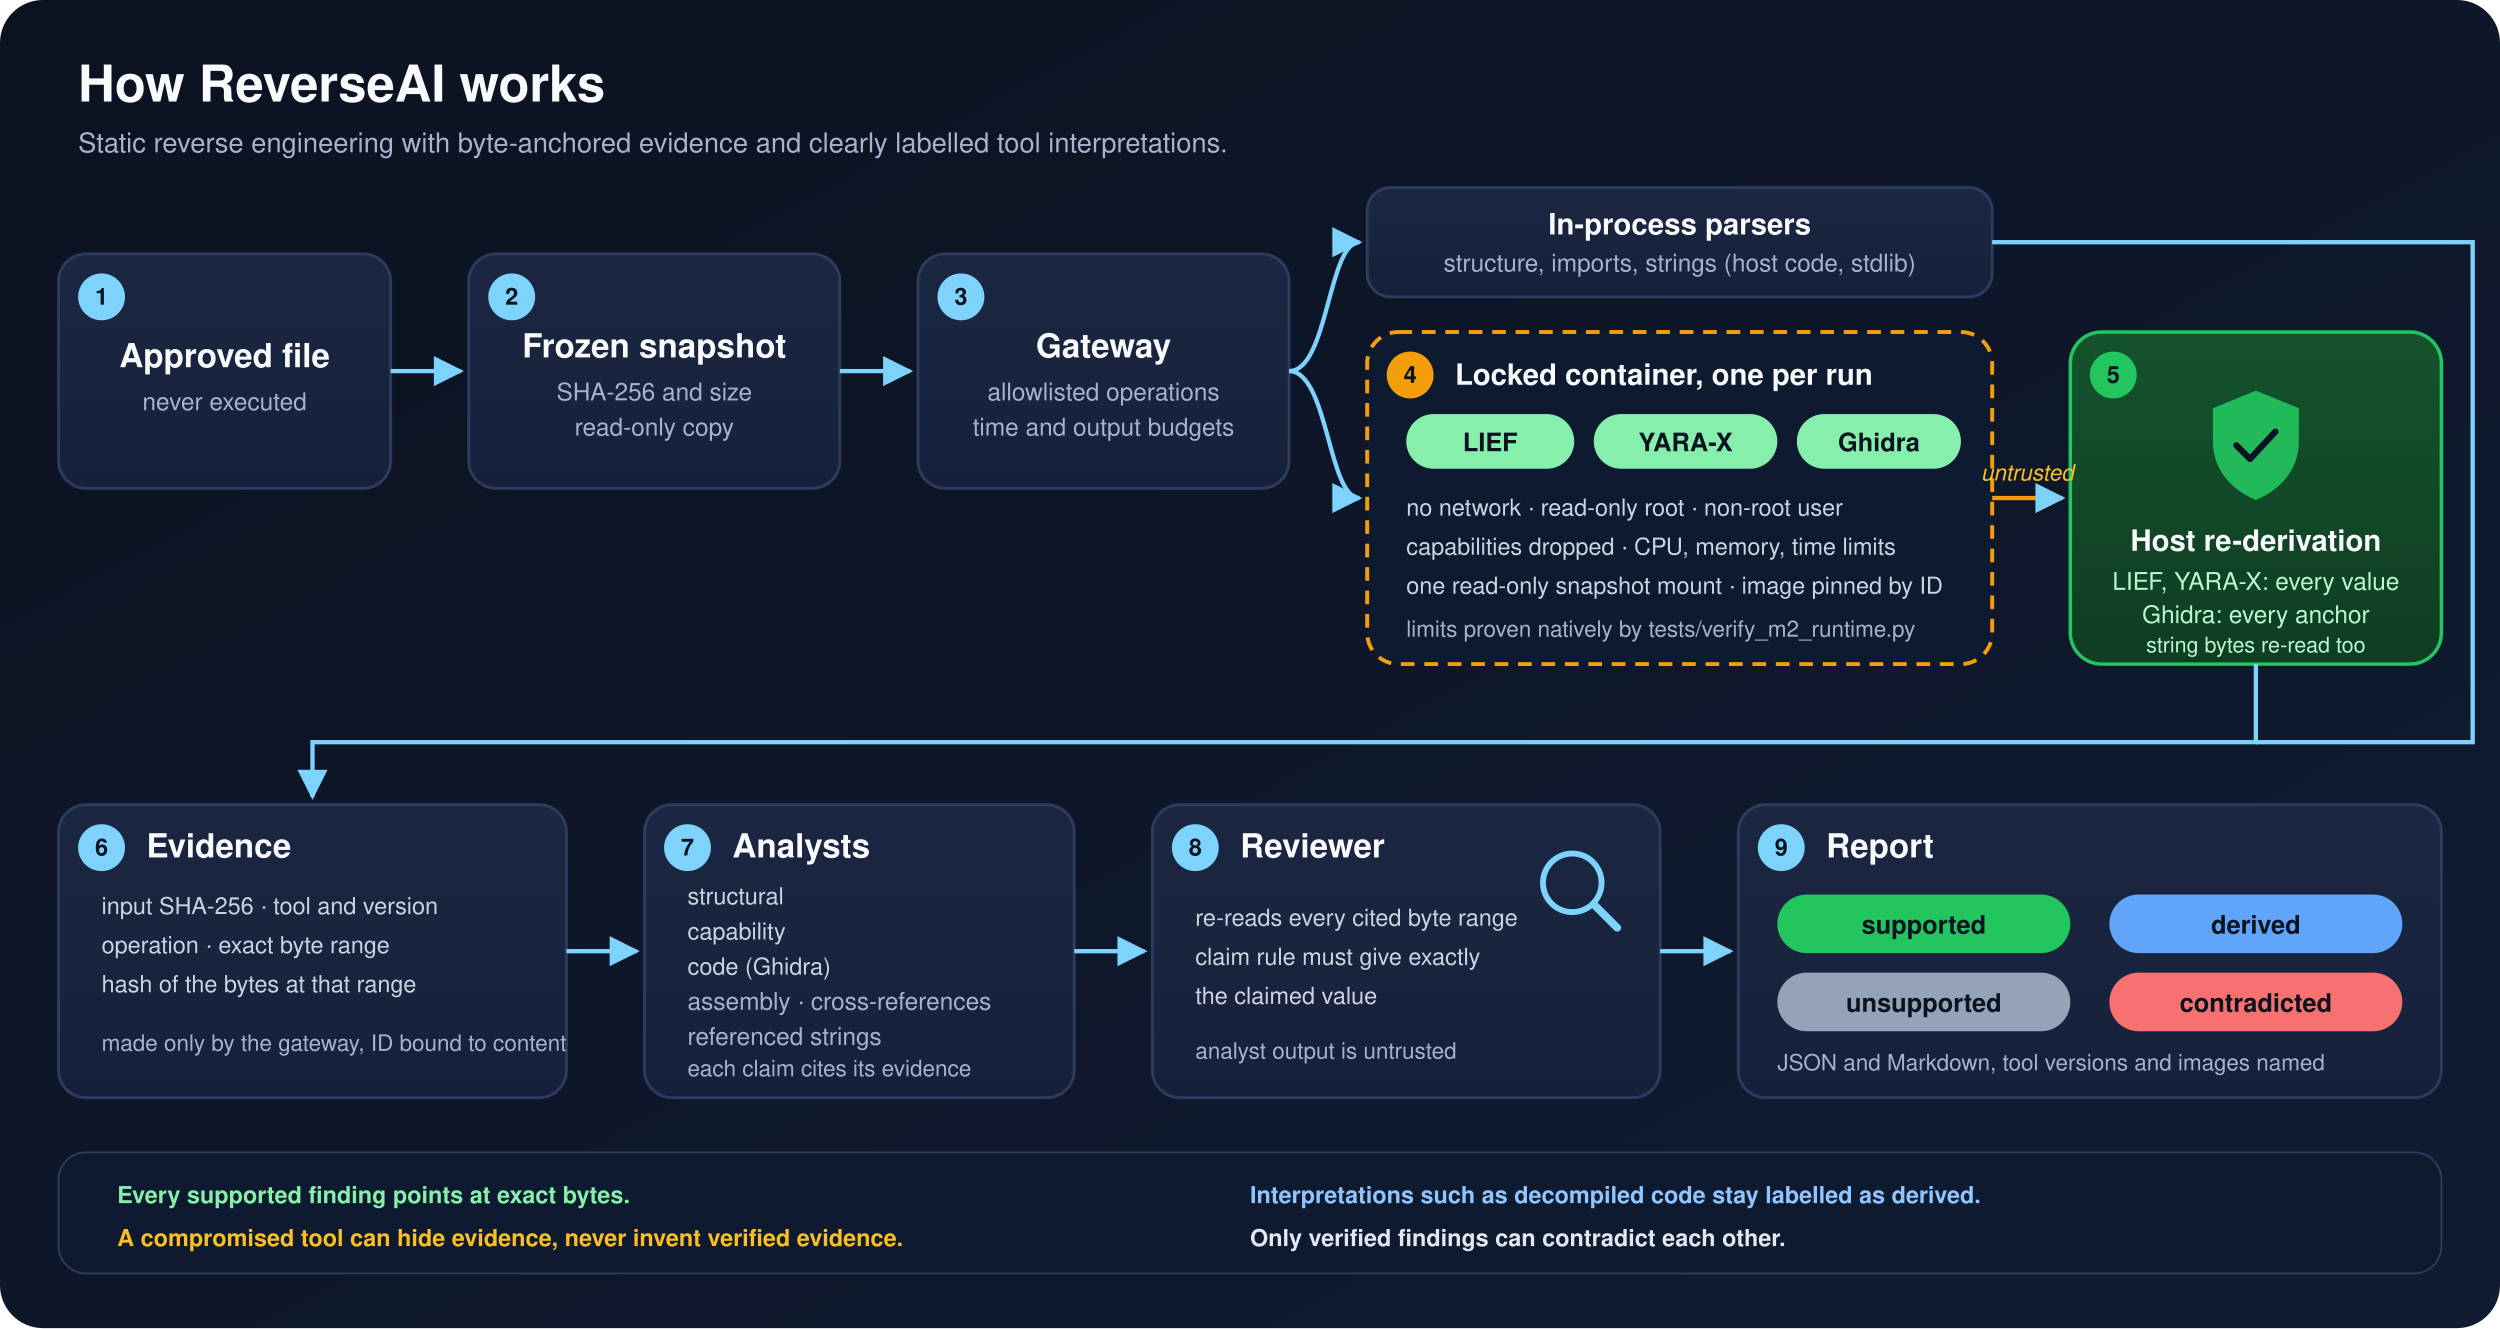
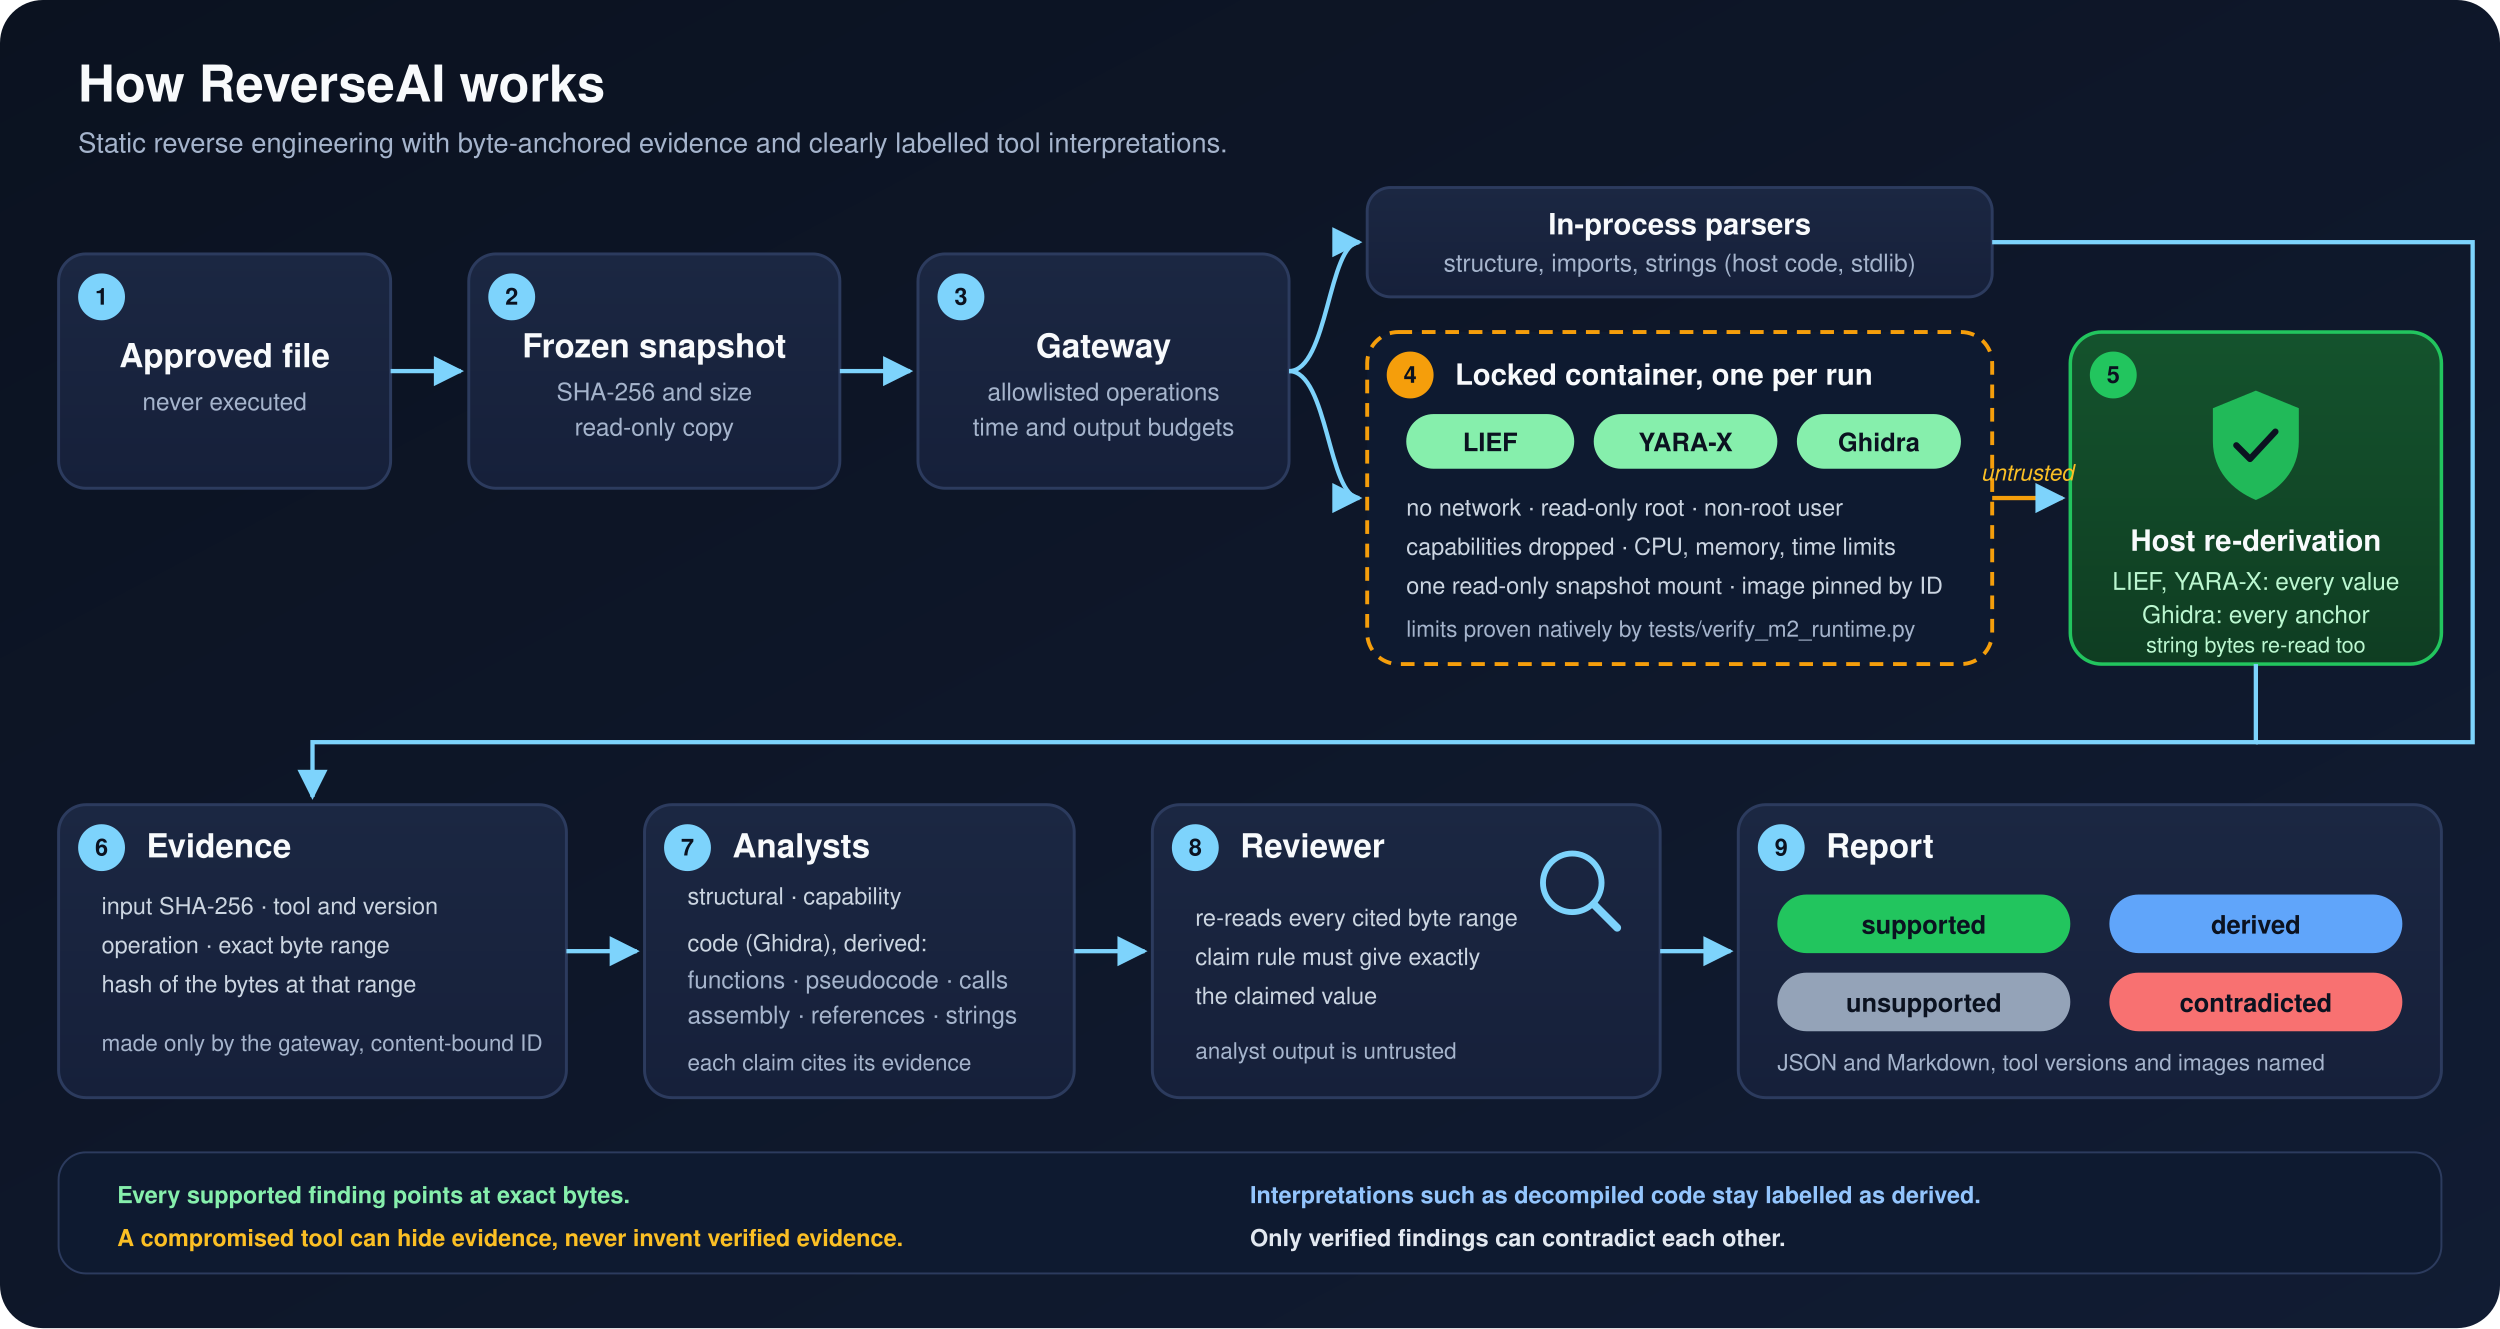
<svg xmlns="http://www.w3.org/2000/svg" viewBox="0 0 1280 680" width="1280" height="680" role="img" aria-labelledby="title desc">
  <defs>
    <linearGradient id="bg" x1="0" y1="0" x2="1" y2="1">
      <stop offset="0" stop-color="#0b1220" />
      <stop offset="1" stop-color="#111c33" />
    </linearGradient>
    <linearGradient id="card" x1="0" y1="0" x2="0" y2="1">
      <stop offset="0" stop-color="#1b2742" />
      <stop offset="1" stop-color="#16203a" />
    </linearGradient>
    <linearGradient id="shield" x1="0" y1="0" x2="0" y2="1">
      <stop offset="0" stop-color="#14532d" />
      <stop offset="1" stop-color="#0f3d22" />
    </linearGradient>
    <marker id="arrow" viewBox="0 0 10 10" refX="9" refY="5" markerWidth="7" markerHeight="7" orient="auto-start-reverse">
      <path d="M0 0 L10 5 L0 10 z" fill="#7dd3fc" />
    </marker>
    <style>
      text { font-family: -apple-system, "Segoe UI", Helvetica, Arial, sans-serif; fill: #e2e8f0; }
      .h { font-size: 17px; font-weight: 700; fill: #f8fafc; }
      .s { font-size: 12.5px; fill: #a5b4cc; }
      .n { font-size: 12px; font-weight: 700; fill: #0b1220; }
      .k { font-size: 12px; fill: #cbd5e1; }
      .chip { font-size: 13px; font-weight: 700; fill: #0b1220; }
      .flow { stroke: #7dd3fc; stroke-width: 2.2; fill: none; }
      .tag { font-size: 11.5px; font-style: italic; fill: #7dd3fc; }
      .box { fill: url(#card); stroke: #2c3b5e; stroke-width: 1.5; }
    </style>
  </defs>
  <rect width="1280" height="680" rx="22" fill="url(#bg)" />
  <text x="40" y="52" style="font-size:26px;font-weight:800;fill:#f8fafc">How ReverseAI works</text>
  <text x="40" y="78" class="s" style="font-size:14px">Static reverse engineering with byte-anchored evidence and clearly labelled tool interpretations.</text>
  <g>
    <rect class="box" x="30" y="130" width="170" height="120" rx="14" />
    <circle cx="52" cy="152" r="12" fill="#7dd3fc" />
    <text x="52" y="156" class="n" text-anchor="middle">1</text>
    <text x="115" y="188" class="h" text-anchor="middle">Approved file</text>
    <text x="115" y="210" class="s" text-anchor="middle">never executed</text>
  </g>
  <g>
    <rect class="box" x="240" y="130" width="190" height="120" rx="14" />
    <circle cx="262" cy="152" r="12" fill="#7dd3fc" />
    <text x="262" y="156" class="n" text-anchor="middle">2</text>
    <text x="335" y="183" class="h" text-anchor="middle">Frozen snapshot</text>
    <text x="335" y="205" class="s" text-anchor="middle">SHA-256 and size</text>
    <text x="335" y="223" class="s" text-anchor="middle">read-only copy</text>
  </g>
  <g>
    <rect class="box" x="470" y="130" width="190" height="120" rx="14" />
    <circle cx="492" cy="152" r="12" fill="#7dd3fc" />
    <text x="492" y="156" class="n" text-anchor="middle">3</text>
    <text x="565" y="183" class="h" text-anchor="middle">Gateway</text>
    <text x="565" y="205" class="s" text-anchor="middle">allowlisted operations</text>
    <text x="565" y="223" class="s" text-anchor="middle">time and output budgets</text>
  </g>
  <g>
    <rect class="box" x="700" y="96" width="320" height="56" rx="12" />
    <text x="860" y="120" class="h" text-anchor="middle" style="font-size:15px">In-process parsers</text>
    <text x="860" y="139" class="s" text-anchor="middle">structure, imports, strings (host code, stdlib)</text>
  </g>
  <g>
    <rect x="700" y="170" width="320" height="170" rx="16" fill="#0e1a30" stroke="#f59e0b" stroke-width="2" stroke-dasharray="7 5" />
    <circle cx="722" cy="192" r="12" fill="#f59e0b" />
    <text x="722" y="196" class="n" text-anchor="middle">4</text>
    <text x="745" y="197" class="h" style="font-size:15px">Locked container, one per run</text>
    <rect x="720" y="212" width="86" height="28" rx="14" fill="#86efac" />
    <text x="763" y="231" class="chip" text-anchor="middle">LIEF</text>
    <rect x="816" y="212" width="94" height="28" rx="14" fill="#86efac" />
    <text x="863" y="231" class="chip" text-anchor="middle">YARA-X</text>
    <rect x="920" y="212" width="84" height="28" rx="14" fill="#86efac" />
    <text x="962" y="231" class="chip" text-anchor="middle">Ghidra</text>
    <text x="720" y="264" class="k">no network · read-only root · non-root user</text>
    <text x="720" y="284" class="k">capabilities dropped · CPU, memory, time limits</text>
    <text x="720" y="304" class="k">one read-only snapshot mount · image pinned by ID</text>
    <text x="720" y="326" class="s" style="font-size:11.5px">limits proven natively by tests/verify_m2_runtime.py</text>
  </g>
  <g>
    <rect x="1060" y="170" width="190" height="170" rx="16" fill="url(#shield)" stroke="#22c55e" stroke-width="1.8" />
    <circle cx="1082" cy="192" r="12" fill="#22c55e" />
    <text x="1082" y="196" class="n" text-anchor="middle">5</text>
    <path d="M1155 200 l22 9 v17 c0 15 -10 25 -22 30 c-12 -5 -22 -15 -22 -30 v-17 z" fill="#22c55e" opacity="0.9" />
    <path d="M1145 228 l7 7 l13 -14" stroke="#0b1220" stroke-width="3.2" fill="none" stroke-linecap="round" stroke-linejoin="round" />
    <text x="1155" y="282" class="h" text-anchor="middle" style="font-size:15px">Host re-derivation</text>
    <text x="1155" y="302" class="s" text-anchor="middle" style="fill:#bbf7d0">LIEF, YARA-X: every value</text>
    <text x="1155" y="319" class="s" text-anchor="middle" style="fill:#bbf7d0">Ghidra: every anchor</text>
    <text x="1155" y="334" class="s" text-anchor="middle" style="fill:#bbf7d0;font-size:11px">string bytes re-read too</text>
  </g>
  <path class="flow" d="M200 190 H236" marker-end="url(#arrow)" />
  <path class="flow" d="M430 190 H466" marker-end="url(#arrow)" />
  <path class="flow" d="M660 190 C680 190 680 124 696 124" marker-end="url(#arrow)" />
  <path class="flow" d="M660 190 C680 190 680 255 696 255" marker-end="url(#arrow)" />
  <path class="flow" d="M1020 255 H1056" marker-end="url(#arrow)" style="stroke:#f59e0b" />
  <text x="1038" y="246" class="tag" text-anchor="middle" style="fill:#fbbf24">untrusted</text>
  <path class="flow" d="M1020 124 H1266 V380 H1155" />
  <path class="flow" d="M1155 340 V380 H160 V408" marker-end="url(#arrow)" />
  <g>
    <rect class="box" x="30" y="412" width="260" height="150" rx="14" />
    <circle cx="52" cy="434" r="12" fill="#7dd3fc" />
    <text x="52" y="438" class="n" text-anchor="middle">6</text>
    <text x="75" y="439" class="h">Evidence</text>
    <text x="52" y="468" class="k">input SHA-256 · tool and version</text>
    <text x="52" y="488" class="k">operation · exact byte range</text>
    <text x="52" y="508" class="k">hash of the bytes at that range</text>
-     <text x="52" y="538" class="s" style="font-size:11.5px">made only by the gateway, ID bound to content</text>
+     <text x="52" y="538" class="s" style="font-size:11.5px">made only by the gateway, content-bound ID</text>
  </g>
  <g>
    <rect class="box" x="330" y="412" width="220" height="150" rx="14" />
    <circle cx="352" cy="434" r="12" fill="#7dd3fc" />
    <text x="352" y="438" class="n" text-anchor="middle">7</text>
    <text x="375" y="439" class="h">Analysts</text>
-     <text x="352" y="463" class="k">structural</text>
-     <text x="352" y="481" class="k">capability</text>
-     <text x="352" y="499" class="k">code (Ghidra)</text>
-     <text x="352" y="517" class="s">assembly · cross-references</text>
-     <text x="352" y="535" class="s">referenced strings</text>
-     <text x="352" y="551" class="s" style="font-size:11.5px">each claim cites its evidence</text>
+     <text x="352" y="463" class="k">structural · capability</text>
+     <text x="352" y="487" class="k">code (Ghidra), derived:</text>
+     <text x="352" y="506" class="s">functions · pseudocode · calls</text>
+     <text x="352" y="524" class="s">assembly · references · strings</text>
+     <text x="352" y="548" class="s" style="font-size:11.5px">each claim cites its evidence</text>
  </g>
  <g>
    <rect class="box" x="590" y="412" width="260" height="150" rx="14" />
    <circle cx="612" cy="434" r="12" fill="#7dd3fc" />
    <text x="612" y="438" class="n" text-anchor="middle">8</text>
    <text x="635" y="439" class="h">Reviewer</text>
    <circle cx="805" cy="452" r="15" fill="none" stroke="#7dd3fc" stroke-width="3" />
    <path d="M816 463 l12 12" stroke="#7dd3fc" stroke-width="4" stroke-linecap="round" />
    <text x="612" y="474" class="k">re-reads every cited byte range</text>
    <text x="612" y="494" class="k">claim rule must give exactly</text>
    <text x="612" y="514" class="k">the claimed value</text>
    <text x="612" y="542" class="s" style="font-size:11.5px">analyst output is untrusted</text>
  </g>
  <g>
    <rect class="box" x="890" y="412" width="360" height="150" rx="14" />
    <circle cx="912" cy="434" r="12" fill="#7dd3fc" />
    <text x="912" y="438" class="n" text-anchor="middle">9</text>
    <text x="935" y="439" class="h">Report</text>
    <rect x="910" y="458" width="150" height="30" rx="15" fill="#22c55e" />
    <text x="985" y="478" class="chip" text-anchor="middle">supported</text>
    <rect x="1080" y="458" width="150" height="30" rx="15" fill="#60a5fa" />
    <text x="1155" y="478" class="chip" text-anchor="middle">derived</text>
    <rect x="910" y="498" width="150" height="30" rx="15" fill="#94a3b8" />
    <text x="985" y="518" class="chip" text-anchor="middle">unsupported</text>
    <rect x="1080" y="498" width="150" height="30" rx="15" fill="#f87171" />
    <text x="1155" y="518" class="chip" text-anchor="middle">contradicted</text>
    <text x="910" y="548" class="s" style="font-size:11.5px">JSON and Markdown, tool versions and images named</text>
  </g>
  <path class="flow" d="M290 487 H326" marker-end="url(#arrow)" />
  <path class="flow" d="M550 487 H586" marker-end="url(#arrow)" />
  <path class="flow" d="M850 487 H886" marker-end="url(#arrow)" />
  <g>
    <rect x="30" y="590" width="1220" height="62" rx="14" fill="#0e1a30" stroke="#2c3b5e" />
    <text x="60" y="616" class="k" style="font-weight:700;fill:#86efac">Every supported finding points at exact bytes.</text>
    <text x="60" y="638" class="k" style="font-weight:700;fill:#fbbf24">A compromised tool can hide evidence, never invent verified evidence.</text>
    <text x="640" y="616" class="k" style="font-weight:700;fill:#93c5fd">Interpretations such as decompiled code stay labelled as derived.</text>
    <text x="640" y="638" class="k" style="font-weight:700;fill:#e2e8f0">Only verified findings can contradict each other.</text>
  </g>
</svg>
